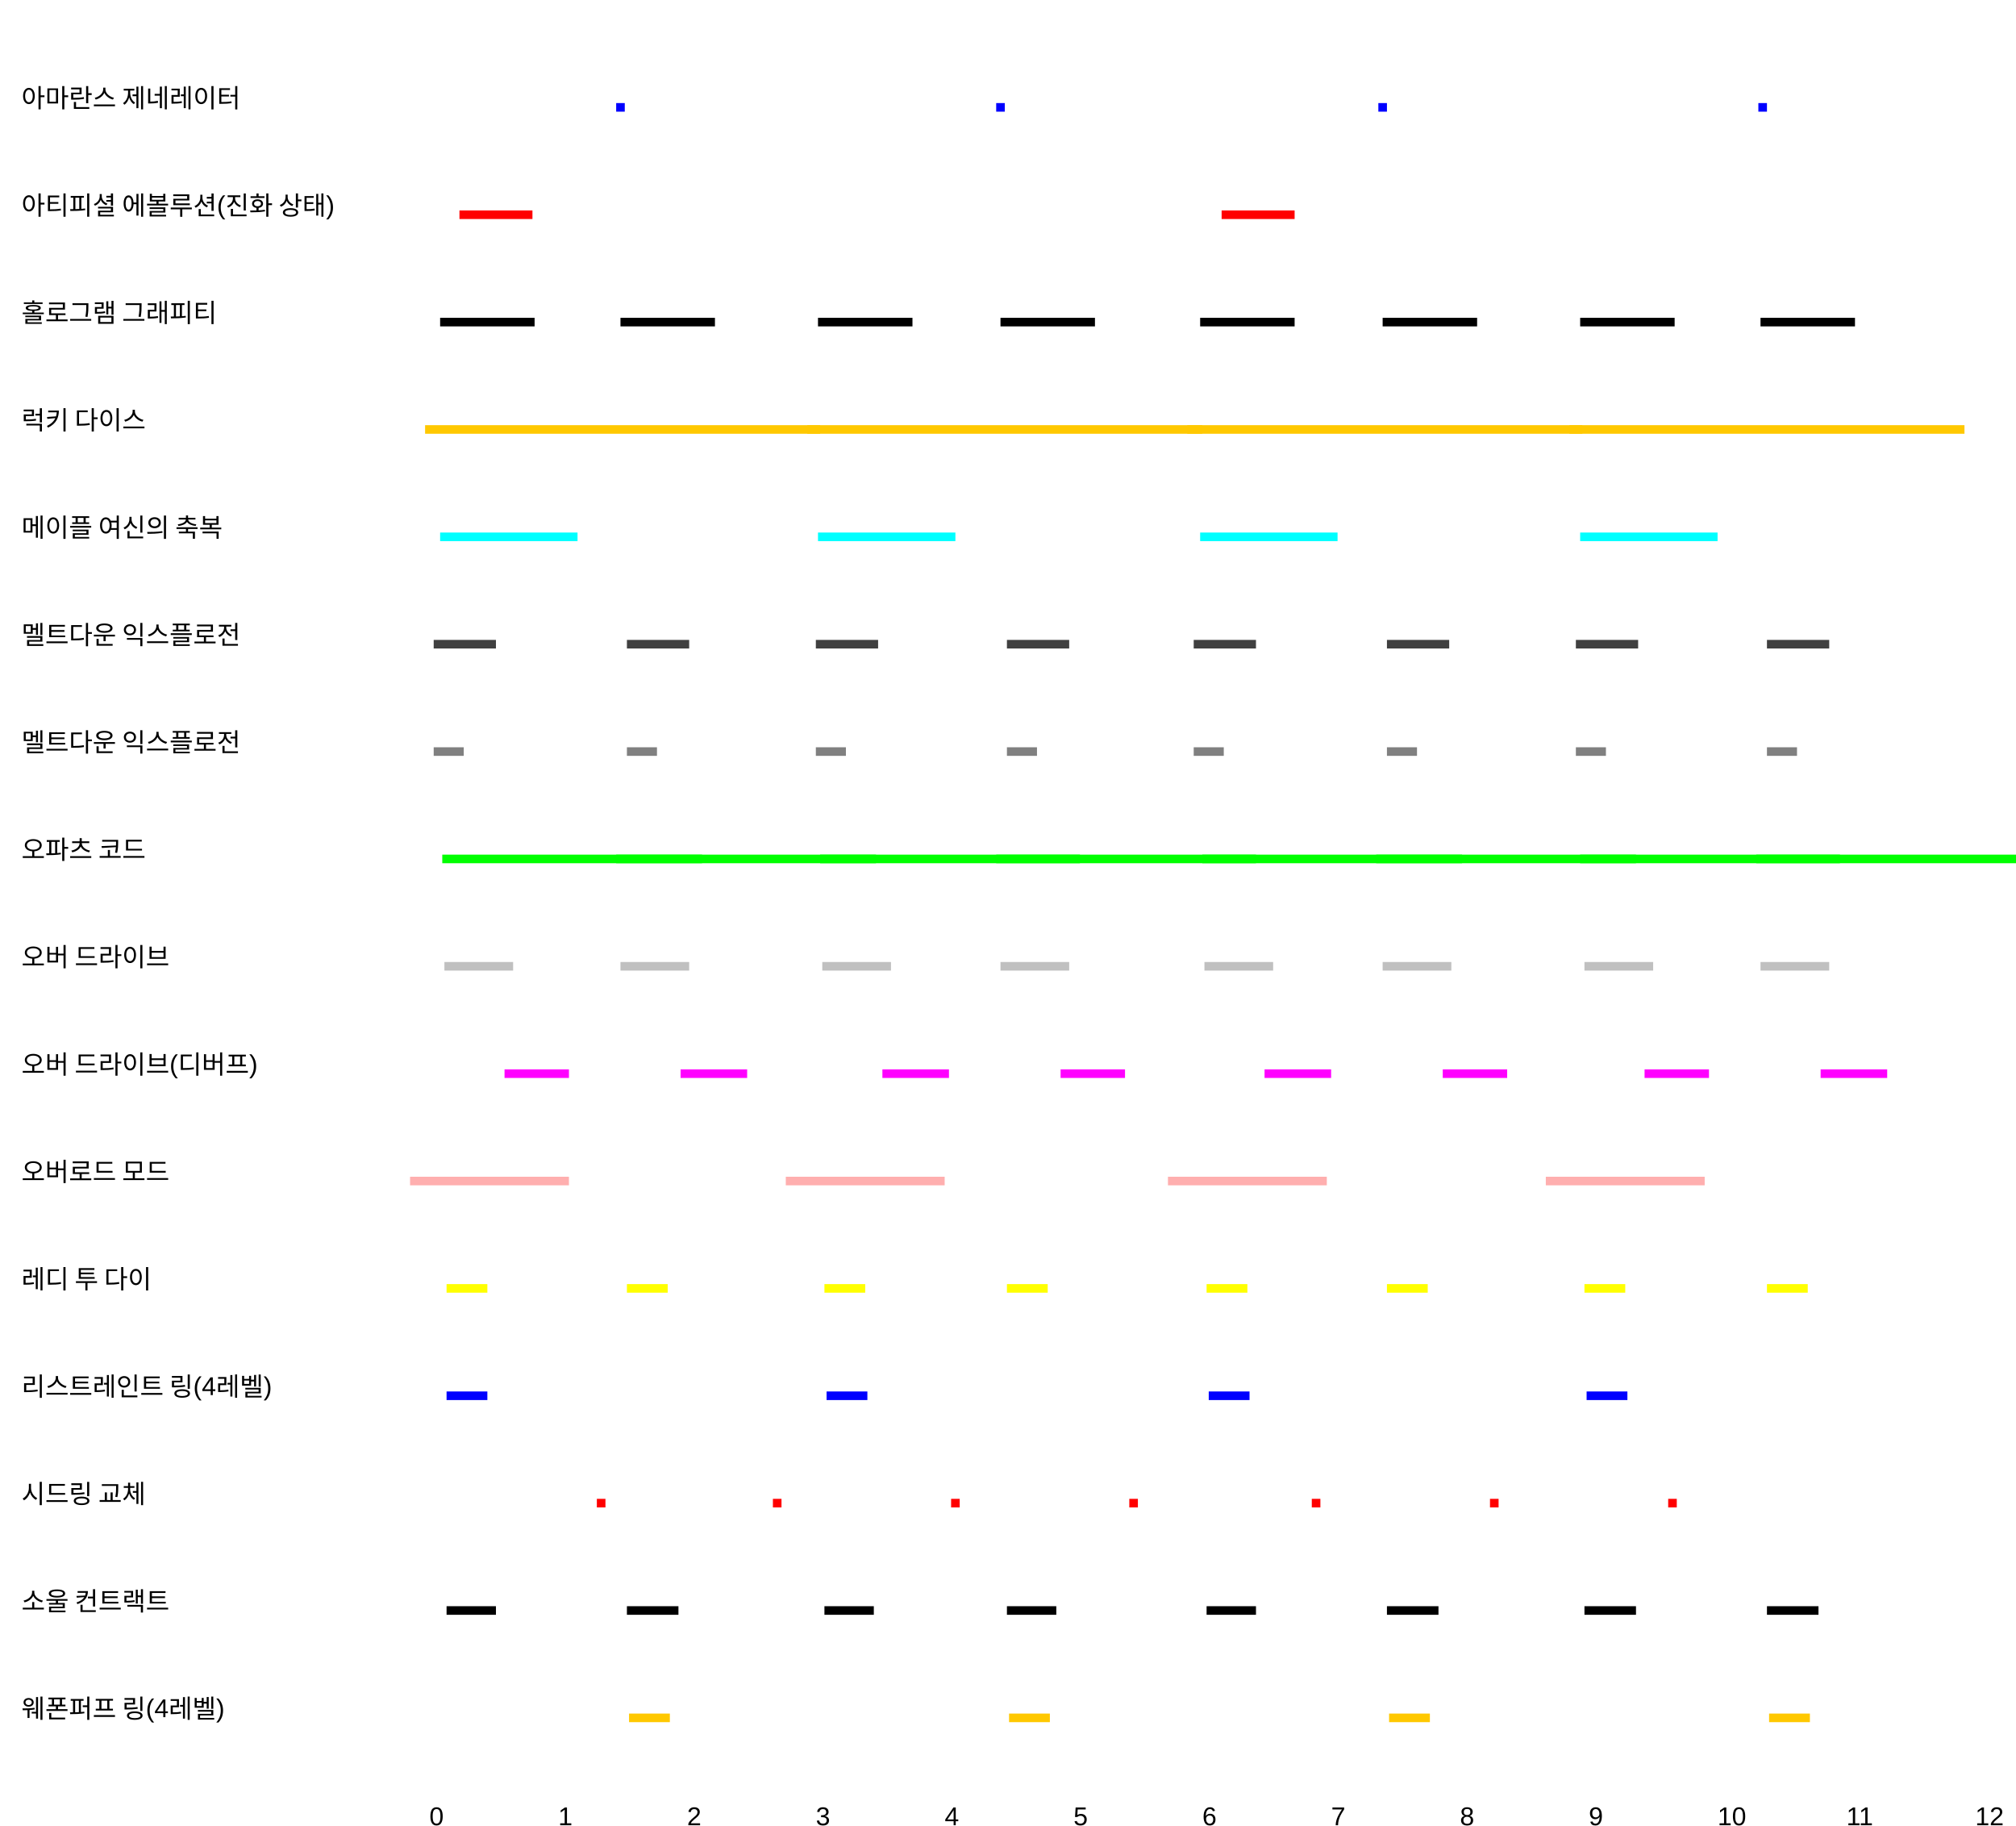
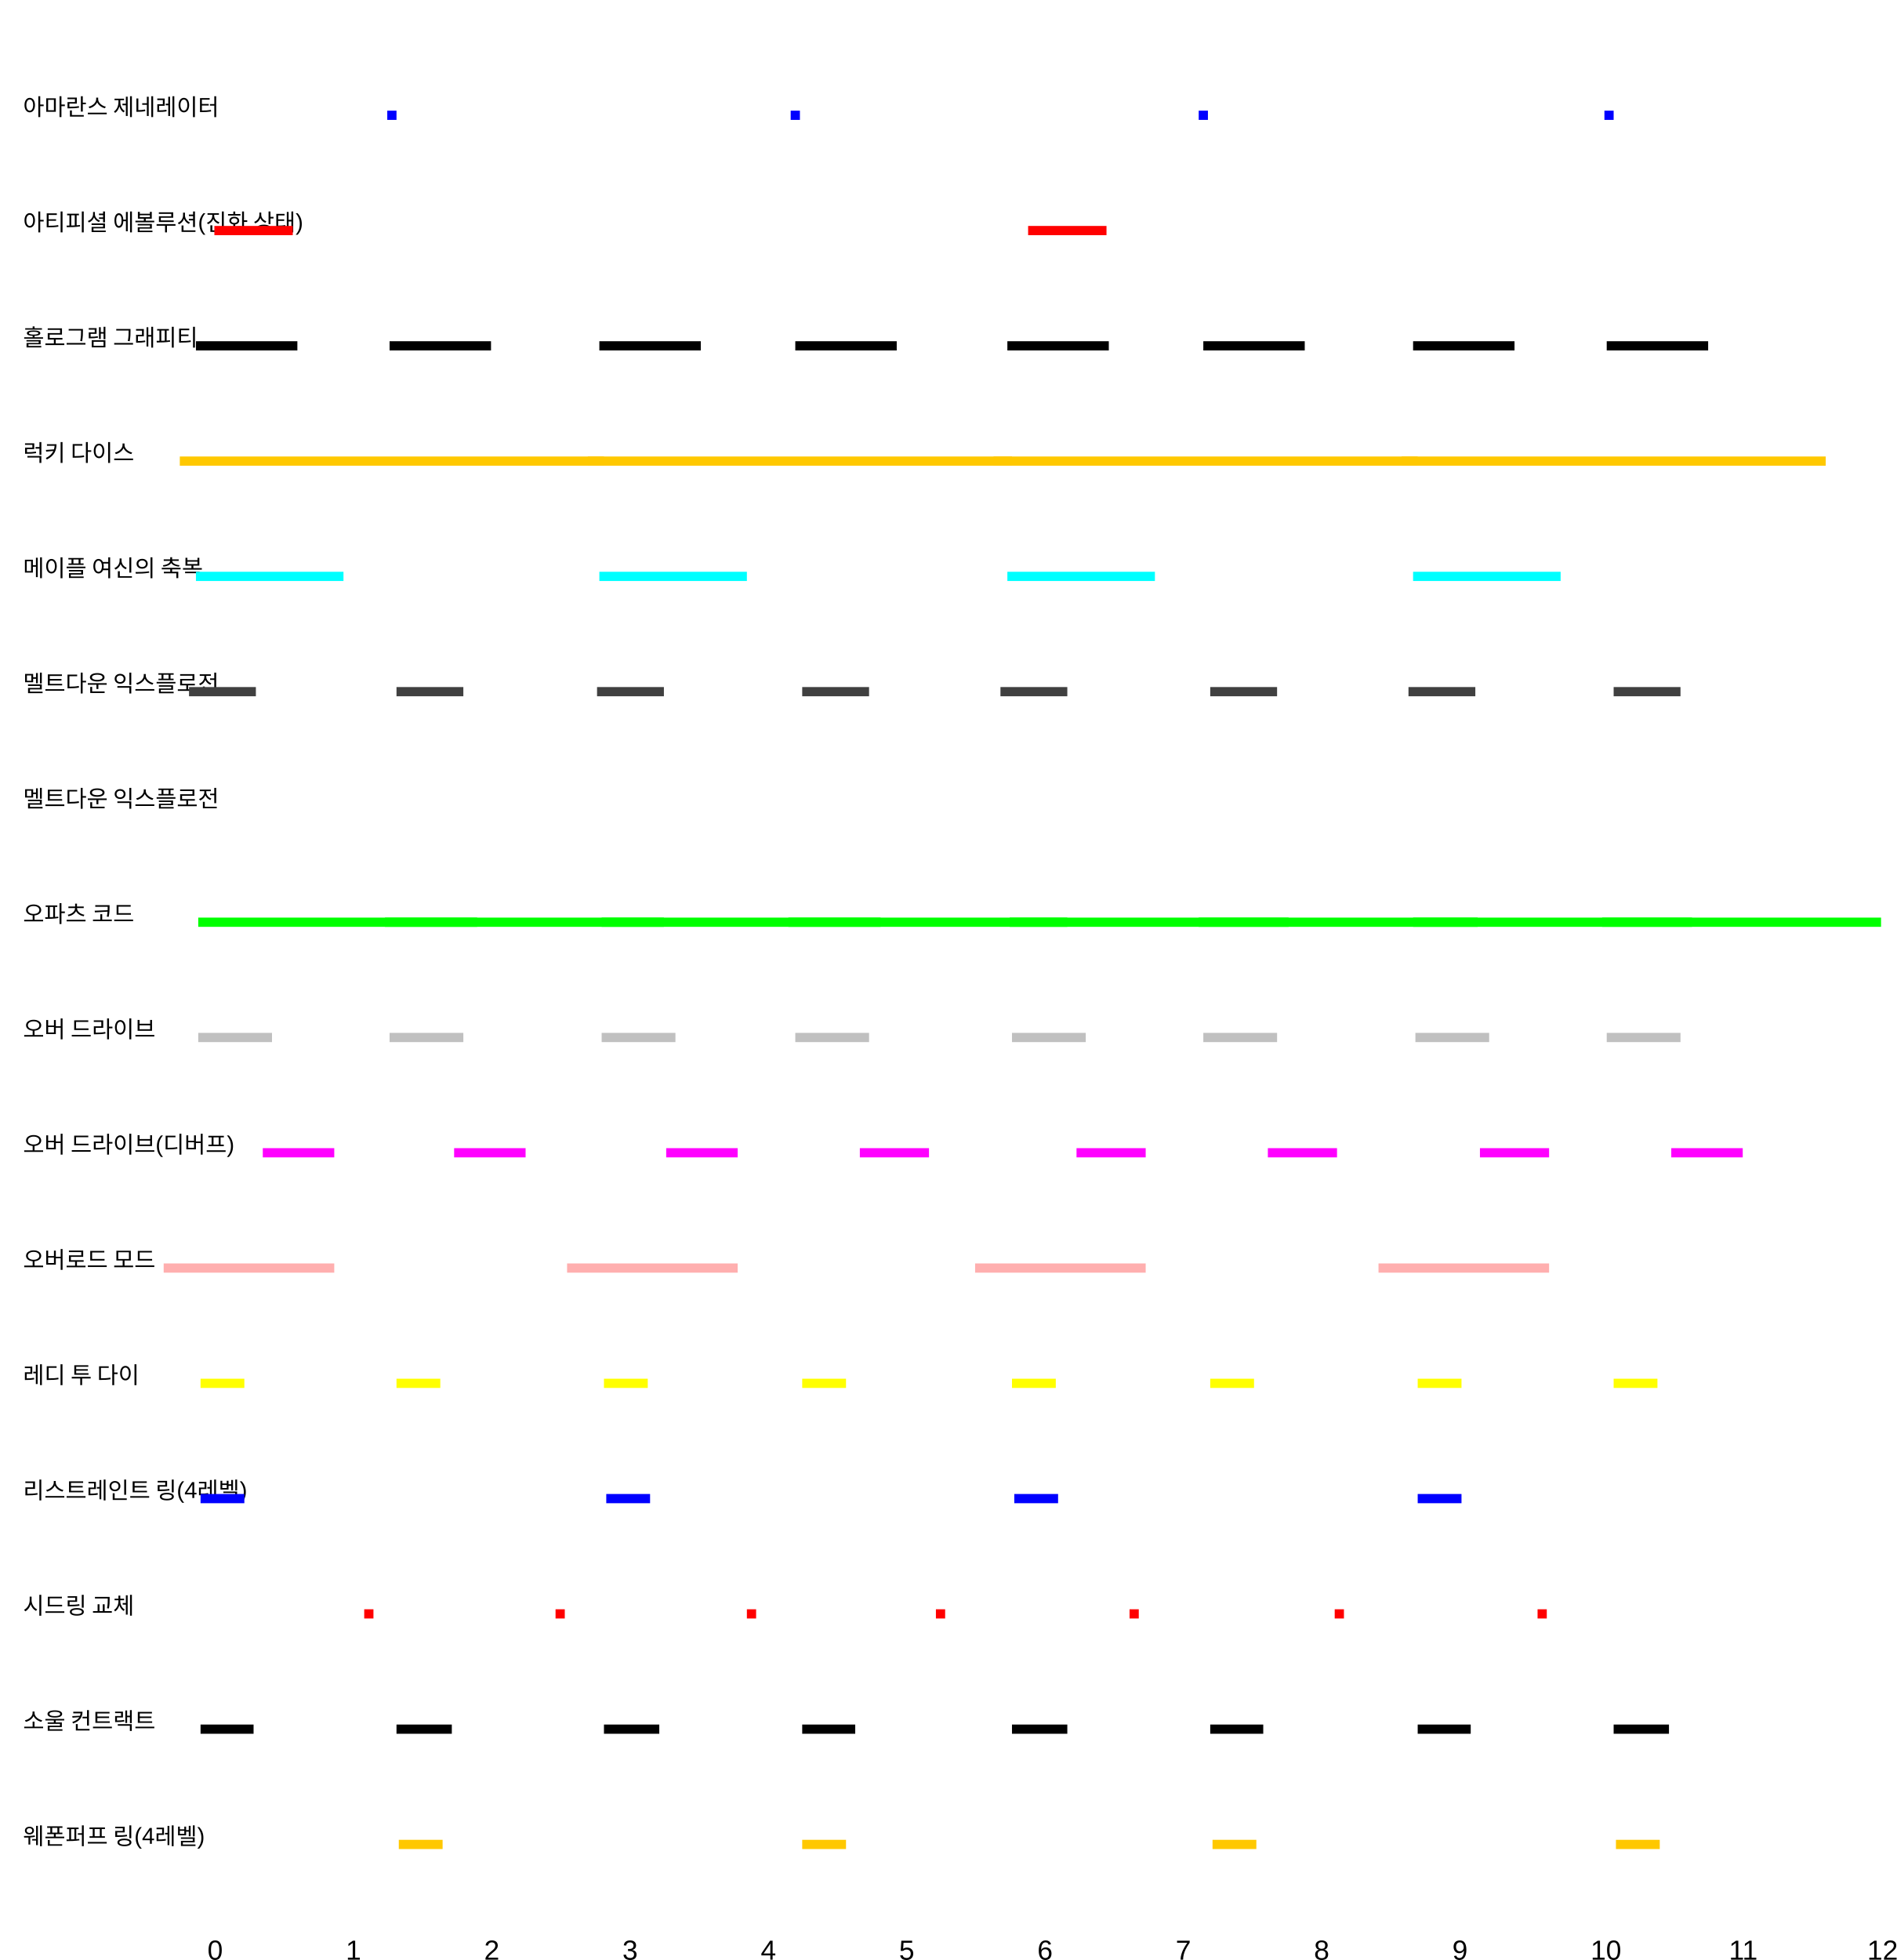
<svg xmlns="http://www.w3.org/2000/svg" style="fill-opacity:1; color-rendering:auto; color-interpolation:auto; text-rendering:auto; stroke:black; stroke-linecap:square; stroke-miterlimit:10; shape-rendering:auto; stroke-opacity:1; fill:black; stroke-dasharray:none; font-weight:normal; stroke-width:1; font-family:'Dialog'; font-style:normal; stroke-linejoin:miter; font-size:12px; stroke-dashoffset:0; image-rendering:auto;">
  <defs id="genericDefs" />
  <g>
-     <g style="font-family:'Arial';">
+     <g style="font-family:'Arial'; font-size:10px;">
      <text x="10" xml:space="preserve" y="50" style="stroke:none;">아마란스 제네레이터</text>
-       <line x1="289" x2="289" y1="50" style="fill:none; stroke:blue; stroke-width:4;" y2="50" />
-       <line x1="466" x2="466" y1="50" style="fill:none; stroke:blue; stroke-width:4;" y2="50" />
-       <line x1="644" x2="644" y1="50" style="fill:none; stroke:blue; stroke-width:4;" y2="50" />
-       <line x1="821" x2="821" y1="50" style="fill:none; stroke:blue; stroke-width:4;" y2="50" />
+       <line x1="170" x2="170" y1="50" style="fill:none; stroke:blue; stroke-width:4;" y2="50" />
+       <line x1="345" x2="345" y1="50" style="fill:none; stroke:blue; stroke-width:4;" y2="50" />
+       <line x1="522" x2="522" y1="50" style="fill:none; stroke:blue; stroke-width:4;" y2="50" />
+       <line x1="698" x2="698" y1="50" style="fill:none; stroke:blue; stroke-width:4;" y2="50" />
      <text x="10" xml:space="preserve" y="100" style="stroke-width:4; stroke:none;">아티피셜 에볼루션(진화 상태)</text>
-       <line x1="216" x2="246" y1="100" style="fill:none; stroke:red; stroke-width:4;" y2="100" />
-       <line x1="571" x2="601" y1="100" style="fill:none; stroke:red; stroke-width:4;" y2="100" />
+       <line x1="95" x2="125" y1="100" style="fill:none; stroke:red; stroke-width:4;" y2="100" />
+       <line x1="448" x2="478" y1="100" style="fill:none; stroke:red; stroke-width:4;" y2="100" />
      <text x="10" xml:space="preserve" y="150" style="stroke-width:4; stroke:none;">홀로그램 그래피티</text>
-       <line x1="207" x2="247" y1="150" style="fill:none; stroke-width:4;" y2="150" />
-       <line x1="291" x2="331" y1="150" style="fill:none; stroke-width:4;" y2="150" />
-       <line x1="383" x2="423" y1="150" style="fill:none; stroke-width:4;" y2="150" />
-       <line x1="468" x2="508" y1="150" style="fill:none; stroke-width:4;" y2="150" />
-       <line x1="561" x2="601" y1="150" style="fill:none; stroke-width:4;" y2="150" />
-       <line x1="646" x2="686" y1="150" style="fill:none; stroke-width:4;" y2="150" />
-       <line x1="738" x2="778" y1="150" style="fill:none; stroke-width:4;" y2="150" />
-       <line x1="822" x2="862" y1="150" style="fill:none; stroke-width:4;" y2="150" />
+       <line x1="87" x2="127" y1="150" style="fill:none; stroke-width:4;" y2="150" />
+       <line x1="171" x2="211" y1="150" style="fill:none; stroke-width:4;" y2="150" />
+       <line x1="262" x2="302" y1="150" style="fill:none; stroke-width:4;" y2="150" />
+       <line x1="347" x2="387" y1="150" style="fill:none; stroke-width:4;" y2="150" />
+       <line x1="439" x2="479" y1="150" style="fill:none; stroke-width:4;" y2="150" />
+       <line x1="524" x2="564" y1="150" style="fill:none; stroke-width:4;" y2="150" />
+       <line x1="615" x2="655" y1="150" style="fill:none; stroke-width:4;" y2="150" />
+       <line x1="699" x2="739" y1="150" style="fill:none; stroke-width:4;" y2="150" />
      <text x="10" xml:space="preserve" y="200" style="stroke-width:4; stroke:none;">럭키 다이스</text>
-       <line x1="200" x2="380" y1="200" style="fill:none; stroke:rgb(255,200,0); stroke-width:4;" y2="200" />
-       <line x1="378" x2="558" y1="200" style="fill:none; stroke:rgb(255,200,0); stroke-width:4;" y2="200" />
-       <line x1="555" x2="735" y1="200" style="fill:none; stroke:rgb(255,200,0); stroke-width:4;" y2="200" />
-       <line x1="733" x2="913" y1="200" style="fill:none; stroke:rgb(255,200,0); stroke-width:4;" y2="200" />
+       <line x1="80" x2="260" y1="200" style="fill:none; stroke:rgb(255,200,0); stroke-width:4;" y2="200" />
+       <line x1="257" x2="437" y1="200" style="fill:none; stroke:rgb(255,200,0); stroke-width:4;" y2="200" />
+       <line x1="433" x2="613" y1="200" style="fill:none; stroke:rgb(255,200,0); stroke-width:4;" y2="200" />
+       <line x1="610" x2="790" y1="200" style="fill:none; stroke:rgb(255,200,0); stroke-width:4;" y2="200" />
      <text x="10" xml:space="preserve" y="250" style="stroke-width:4; stroke:none;">메이플 여신의 축복</text>
-       <line x1="207" x2="267" y1="250" style="fill:none; stroke:aqua; stroke-width:4;" y2="250" />
-       <line x1="383" x2="443" y1="250" style="fill:none; stroke:aqua; stroke-width:4;" y2="250" />
-       <line x1="561" x2="621" y1="250" style="fill:none; stroke:aqua; stroke-width:4;" y2="250" />
-       <line x1="738" x2="798" y1="250" style="fill:none; stroke:aqua; stroke-width:4;" y2="250" />
+       <line x1="87" x2="147" y1="250" style="fill:none; stroke:aqua; stroke-width:4;" y2="250" />
+       <line x1="262" x2="322" y1="250" style="fill:none; stroke:aqua; stroke-width:4;" y2="250" />
+       <line x1="439" x2="499" y1="250" style="fill:none; stroke:aqua; stroke-width:4;" y2="250" />
+       <line x1="615" x2="675" y1="250" style="fill:none; stroke:aqua; stroke-width:4;" y2="250" />
      <text x="10" xml:space="preserve" y="300" style="stroke-width:4; stroke:none;">멜트다운 익스플로전</text>
-       <line x1="204" x2="229" y1="300" style="fill:none; stroke:rgb(64,64,64); stroke-width:4;" y2="300" />
-       <line x1="294" x2="319" y1="300" style="fill:none; stroke:rgb(64,64,64); stroke-width:4;" y2="300" />
-       <line x1="382" x2="407" y1="300" style="fill:none; stroke:rgb(64,64,64); stroke-width:4;" y2="300" />
-       <line x1="471" x2="496" y1="300" style="fill:none; stroke:rgb(64,64,64); stroke-width:4;" y2="300" />
-       <line x1="558" x2="583" y1="300" style="fill:none; stroke:rgb(64,64,64); stroke-width:4;" y2="300" />
-       <line x1="648" x2="673" y1="300" style="fill:none; stroke:rgb(64,64,64); stroke-width:4;" y2="300" />
-       <line x1="736" x2="761" y1="300" style="fill:none; stroke:rgb(64,64,64); stroke-width:4;" y2="300" />
-       <line x1="825" x2="850" y1="300" style="fill:none; stroke:rgb(64,64,64); stroke-width:4;" y2="300" />
+       <line x1="84" x2="109" y1="300" style="fill:none; stroke:rgb(64,64,64); stroke-width:4;" y2="300" />
+       <line x1="174" x2="199" y1="300" style="fill:none; stroke:rgb(64,64,64); stroke-width:4;" y2="300" />
+       <line x1="261" x2="286" y1="300" style="fill:none; stroke:rgb(64,64,64); stroke-width:4;" y2="300" />
+       <line x1="350" x2="375" y1="300" style="fill:none; stroke:rgb(64,64,64); stroke-width:4;" y2="300" />
+       <line x1="436" x2="461" y1="300" style="fill:none; stroke:rgb(64,64,64); stroke-width:4;" y2="300" />
+       <line x1="527" x2="552" y1="300" style="fill:none; stroke:rgb(64,64,64); stroke-width:4;" y2="300" />
+       <line x1="613" x2="638" y1="300" style="fill:none; stroke:rgb(64,64,64); stroke-width:4;" y2="300" />
+       <line x1="702" x2="727" y1="300" style="fill:none; stroke:rgb(64,64,64); stroke-width:4;" y2="300" />
      <text x="10" xml:space="preserve" y="350" style="stroke-width:4; stroke:none;">멜트다운 익스플로전</text>
-       <line x1="204" x2="214" y1="350" style="fill:none; stroke:gray; stroke-width:4;" y2="350" />
-       <line x1="294" x2="304" y1="350" style="fill:none; stroke:gray; stroke-width:4;" y2="350" />
-       <line x1="382" x2="392" y1="350" style="fill:none; stroke:gray; stroke-width:4;" y2="350" />
-       <line x1="471" x2="481" y1="350" style="fill:none; stroke:gray; stroke-width:4;" y2="350" />
-       <line x1="558" x2="568" y1="350" style="fill:none; stroke:gray; stroke-width:4;" y2="350" />
-       <line x1="648" x2="658" y1="350" style="fill:none; stroke:gray; stroke-width:4;" y2="350" />
-       <line x1="736" x2="746" y1="350" style="fill:none; stroke:gray; stroke-width:4;" y2="350" />
-       <line x1="825" x2="835" y1="350" style="fill:none; stroke:gray; stroke-width:4;" y2="350" />
      <text x="10" xml:space="preserve" y="400" style="stroke-width:4; stroke:none;">오파츠 코드</text>
-       <line x1="208" x2="325" y1="400" style="fill:none; stroke:lime; stroke-width:4;" y2="400" />
-       <line x1="289" x2="406" y1="400" style="fill:none; stroke:lime; stroke-width:4;" y2="400" />
-       <line x1="384" x2="501" y1="400" style="fill:none; stroke:lime; stroke-width:4;" y2="400" />
-       <line x1="466" x2="583" y1="400" style="fill:none; stroke:lime; stroke-width:4;" y2="400" />
-       <line x1="562" x2="679" y1="400" style="fill:none; stroke:lime; stroke-width:4;" y2="400" />
-       <line x1="643" x2="760" y1="400" style="fill:none; stroke:lime; stroke-width:4;" y2="400" />
-       <line x1="738" x2="855" y1="400" style="fill:none; stroke:lime; stroke-width:4;" y2="400" />
-       <line x1="820" x2="937" y1="400" style="fill:none; stroke:lime; stroke-width:4;" y2="400" />
+       <line x1="88" x2="205" y1="400" style="fill:none; stroke:lime; stroke-width:4;" y2="400" />
+       <line x1="169" x2="286" y1="400" style="fill:none; stroke:lime; stroke-width:4;" y2="400" />
+       <line x1="263" x2="380" y1="400" style="fill:none; stroke:lime; stroke-width:4;" y2="400" />
+       <line x1="344" x2="461" y1="400" style="fill:none; stroke:lime; stroke-width:4;" y2="400" />
+       <line x1="440" x2="557" y1="400" style="fill:none; stroke:lime; stroke-width:4;" y2="400" />
+       <line x1="522" x2="639" y1="400" style="fill:none; stroke:lime; stroke-width:4;" y2="400" />
+       <line x1="615" x2="732" y1="400" style="fill:none; stroke:lime; stroke-width:4;" y2="400" />
+       <line x1="697" x2="814" y1="400" style="fill:none; stroke:lime; stroke-width:4;" y2="400" />
      <text x="10" xml:space="preserve" y="450" style="stroke-width:4; stroke:none;">오버 드라이브</text>
-       <line x1="209" x2="237" y1="450" style="fill:none; stroke:silver; stroke-width:4;" y2="450" />
-       <line x1="291" x2="319" y1="450" style="fill:none; stroke:silver; stroke-width:4;" y2="450" />
-       <line x1="385" x2="413" y1="450" style="fill:none; stroke:silver; stroke-width:4;" y2="450" />
-       <line x1="468" x2="496" y1="450" style="fill:none; stroke:silver; stroke-width:4;" y2="450" />
-       <line x1="563" x2="591" y1="450" style="fill:none; stroke:silver; stroke-width:4;" y2="450" />
-       <line x1="646" x2="674" y1="450" style="fill:none; stroke:silver; stroke-width:4;" y2="450" />
-       <line x1="740" x2="768" y1="450" style="fill:none; stroke:silver; stroke-width:4;" y2="450" />
-       <line x1="822" x2="850" y1="450" style="fill:none; stroke:silver; stroke-width:4;" y2="450" />
+       <line x1="88" x2="116" y1="450" style="fill:none; stroke:silver; stroke-width:4;" y2="450" />
+       <line x1="171" x2="199" y1="450" style="fill:none; stroke:silver; stroke-width:4;" y2="450" />
+       <line x1="263" x2="291" y1="450" style="fill:none; stroke:silver; stroke-width:4;" y2="450" />
+       <line x1="347" x2="375" y1="450" style="fill:none; stroke:silver; stroke-width:4;" y2="450" />
+       <line x1="441" x2="469" y1="450" style="fill:none; stroke:silver; stroke-width:4;" y2="450" />
+       <line x1="524" x2="552" y1="450" style="fill:none; stroke:silver; stroke-width:4;" y2="450" />
+       <line x1="616" x2="644" y1="450" style="fill:none; stroke:silver; stroke-width:4;" y2="450" />
+       <line x1="699" x2="727" y1="450" style="fill:none; stroke:silver; stroke-width:4;" y2="450" />
      <text x="10" xml:space="preserve" y="500" style="stroke-width:4; stroke:none;">오버 드라이브(디버프)</text>
-       <line x1="237" x2="263" y1="500" style="fill:none; stroke:fuchsia; stroke-width:4;" y2="500" />
-       <line x1="319" x2="346" y1="500" style="fill:none; stroke:fuchsia; stroke-width:4;" y2="500" />
-       <line x1="413" x2="440" y1="500" style="fill:none; stroke:fuchsia; stroke-width:4;" y2="500" />
-       <line x1="496" x2="522" y1="500" style="fill:none; stroke:fuchsia; stroke-width:4;" y2="500" />
-       <line x1="591" x2="618" y1="500" style="fill:none; stroke:fuchsia; stroke-width:4;" y2="500" />
-       <line x1="674" x2="700" y1="500" style="fill:none; stroke:fuchsia; stroke-width:4;" y2="500" />
-       <line x1="768" x2="794" y1="500" style="fill:none; stroke:fuchsia; stroke-width:4;" y2="500" />
-       <line x1="850" x2="877" y1="500" style="fill:none; stroke:fuchsia; stroke-width:4;" y2="500" />
+       <line x1="116" x2="143" y1="500" style="fill:none; stroke:fuchsia; stroke-width:4;" y2="500" />
+       <line x1="199" x2="226" y1="500" style="fill:none; stroke:fuchsia; stroke-width:4;" y2="500" />
+       <line x1="291" x2="318" y1="500" style="fill:none; stroke:fuchsia; stroke-width:4;" y2="500" />
+       <line x1="375" x2="401" y1="500" style="fill:none; stroke:fuchsia; stroke-width:4;" y2="500" />
+       <line x1="469" x2="495" y1="500" style="fill:none; stroke:fuchsia; stroke-width:4;" y2="500" />
+       <line x1="552" x2="578" y1="500" style="fill:none; stroke:fuchsia; stroke-width:4;" y2="500" />
+       <line x1="644" x2="670" y1="500" style="fill:none; stroke:fuchsia; stroke-width:4;" y2="500" />
+       <line x1="727" x2="754" y1="500" style="fill:none; stroke:fuchsia; stroke-width:4;" y2="500" />
      <text x="10" xml:space="preserve" y="550" style="stroke-width:4; stroke:none;">오버로드 모드</text>
-       <line x1="193" x2="263" y1="550" style="fill:none; stroke:rgb(255,175,175); stroke-width:4;" y2="550" />
-       <line x1="368" x2="438" y1="550" style="fill:none; stroke:rgb(255,175,175); stroke-width:4;" y2="550" />
-       <line x1="546" x2="616" y1="550" style="fill:none; stroke:rgb(255,175,175); stroke-width:4;" y2="550" />
-       <line x1="722" x2="792" y1="550" style="fill:none; stroke:rgb(255,175,175); stroke-width:4;" y2="550" />
+       <line x1="73" x2="143" y1="550" style="fill:none; stroke:rgb(255,175,175); stroke-width:4;" y2="550" />
+       <line x1="248" x2="318" y1="550" style="fill:none; stroke:rgb(255,175,175); stroke-width:4;" y2="550" />
+       <line x1="425" x2="495" y1="550" style="fill:none; stroke:rgb(255,175,175); stroke-width:4;" y2="550" />
+       <line x1="600" x2="670" y1="550" style="fill:none; stroke:rgb(255,175,175); stroke-width:4;" y2="550" />
      <text x="10" xml:space="preserve" y="600" style="stroke-width:4; stroke:none;">레디 투 다이</text>
-       <line x1="210" x2="225" y1="600" style="fill:none; stroke:yellow; stroke-width:4;" y2="600" />
-       <line x1="294" x2="309" y1="600" style="fill:none; stroke:yellow; stroke-width:4;" y2="600" />
-       <line x1="386" x2="401" y1="600" style="fill:none; stroke:yellow; stroke-width:4;" y2="600" />
-       <line x1="471" x2="486" y1="600" style="fill:none; stroke:yellow; stroke-width:4;" y2="600" />
-       <line x1="564" x2="579" y1="600" style="fill:none; stroke:yellow; stroke-width:4;" y2="600" />
-       <line x1="648" x2="663" y1="600" style="fill:none; stroke:yellow; stroke-width:4;" y2="600" />
-       <line x1="740" x2="755" y1="600" style="fill:none; stroke:yellow; stroke-width:4;" y2="600" />
-       <line x1="825" x2="840" y1="600" style="fill:none; stroke:yellow; stroke-width:4;" y2="600" />
+       <line x1="89" x2="104" y1="600" style="fill:none; stroke:yellow; stroke-width:4;" y2="600" />
+       <line x1="174" x2="189" y1="600" style="fill:none; stroke:yellow; stroke-width:4;" y2="600" />
+       <line x1="264" x2="279" y1="600" style="fill:none; stroke:yellow; stroke-width:4;" y2="600" />
+       <line x1="350" x2="365" y1="600" style="fill:none; stroke:yellow; stroke-width:4;" y2="600" />
+       <line x1="441" x2="456" y1="600" style="fill:none; stroke:yellow; stroke-width:4;" y2="600" />
+       <line x1="527" x2="542" y1="600" style="fill:none; stroke:yellow; stroke-width:4;" y2="600" />
+       <line x1="617" x2="632" y1="600" style="fill:none; stroke:yellow; stroke-width:4;" y2="600" />
+       <line x1="702" x2="717" y1="600" style="fill:none; stroke:yellow; stroke-width:4;" y2="600" />
      <text x="10" xml:space="preserve" y="650" style="stroke-width:4; stroke:none;">리스트레인트 링(4레벨)</text>
-       <line x1="210" x2="225" y1="650" style="fill:none; stroke:blue; stroke-width:4;" y2="650" />
-       <line x1="387" x2="402" y1="650" style="fill:none; stroke:blue; stroke-width:4;" y2="650" />
-       <line x1="565" x2="580" y1="650" style="fill:none; stroke:blue; stroke-width:4;" y2="650" />
-       <line x1="741" x2="756" y1="650" style="fill:none; stroke:blue; stroke-width:4;" y2="650" />
+       <line x1="89" x2="104" y1="650" style="fill:none; stroke:blue; stroke-width:4;" y2="650" />
+       <line x1="265" x2="280" y1="650" style="fill:none; stroke:blue; stroke-width:4;" y2="650" />
+       <line x1="442" x2="457" y1="650" style="fill:none; stroke:blue; stroke-width:4;" y2="650" />
+       <line x1="617" x2="632" y1="650" style="fill:none; stroke:blue; stroke-width:4;" y2="650" />
      <text x="10" xml:space="preserve" y="700" style="stroke-width:4; stroke:none;">시드링 교체</text>
-       <line x1="280" x2="280" y1="700" style="fill:none; stroke:red; stroke-width:4;" y2="700" />
-       <line x1="362" x2="362" y1="700" style="fill:none; stroke:red; stroke-width:4;" y2="700" />
-       <line x1="445" x2="445" y1="700" style="fill:none; stroke:red; stroke-width:4;" y2="700" />
-       <line x1="528" x2="528" y1="700" style="fill:none; stroke:red; stroke-width:4;" y2="700" />
-       <line x1="613" x2="613" y1="700" style="fill:none; stroke:red; stroke-width:4;" y2="700" />
-       <line x1="696" x2="696" y1="700" style="fill:none; stroke:red; stroke-width:4;" y2="700" />
-       <line x1="779" x2="779" y1="700" style="fill:none; stroke:red; stroke-width:4;" y2="700" />
+       <line x1="160" x2="160" y1="700" style="fill:none; stroke:red; stroke-width:4;" y2="700" />
+       <line x1="243" x2="243" y1="700" style="fill:none; stroke:red; stroke-width:4;" y2="700" />
+       <line x1="326" x2="326" y1="700" style="fill:none; stroke:red; stroke-width:4;" y2="700" />
+       <line x1="408" x2="408" y1="700" style="fill:none; stroke:red; stroke-width:4;" y2="700" />
+       <line x1="492" x2="492" y1="700" style="fill:none; stroke:red; stroke-width:4;" y2="700" />
+       <line x1="581" x2="581" y1="700" style="fill:none; stroke:red; stroke-width:4;" y2="700" />
+       <line x1="669" x2="669" y1="700" style="fill:none; stroke:red; stroke-width:4;" y2="700" />
      <text x="10" xml:space="preserve" y="750" style="stroke-width:4; stroke:none;">소울 컨트랙트</text>
-       <line x1="210" x2="229" y1="750" style="fill:none; stroke-width:4;" y2="750" />
-       <line x1="294" x2="314" y1="750" style="fill:none; stroke-width:4;" y2="750" />
-       <line x1="386" x2="405" y1="750" style="fill:none; stroke-width:4;" y2="750" />
-       <line x1="471" x2="490" y1="750" style="fill:none; stroke-width:4;" y2="750" />
-       <line x1="564" x2="583" y1="750" style="fill:none; stroke-width:4;" y2="750" />
-       <line x1="648" x2="668" y1="750" style="fill:none; stroke-width:4;" y2="750" />
-       <line x1="740" x2="760" y1="750" style="fill:none; stroke-width:4;" y2="750" />
-       <line x1="825" x2="845" y1="750" style="fill:none; stroke-width:4;" y2="750" />
+       <line x1="89" x2="108" y1="750" style="fill:none; stroke-width:4;" y2="750" />
+       <line x1="174" x2="194" y1="750" style="fill:none; stroke-width:4;" y2="750" />
+       <line x1="264" x2="284" y1="750" style="fill:none; stroke-width:4;" y2="750" />
+       <line x1="350" x2="369" y1="750" style="fill:none; stroke-width:4;" y2="750" />
+       <line x1="441" x2="461" y1="750" style="fill:none; stroke-width:4;" y2="750" />
+       <line x1="527" x2="546" y1="750" style="fill:none; stroke-width:4;" y2="750" />
+       <line x1="617" x2="636" y1="750" style="fill:none; stroke-width:4;" y2="750" />
+       <line x1="702" x2="722" y1="750" style="fill:none; stroke-width:4;" y2="750" />
      <text x="10" xml:space="preserve" y="800" style="stroke-width:4; stroke:none;">웨폰퍼프 링(4레벨)</text>
-       <line x1="295" x2="310" y1="800" style="fill:none; stroke:rgb(255,200,0); stroke-width:4;" y2="800" />
-       <line x1="472" x2="487" y1="800" style="fill:none; stroke:rgb(255,200,0); stroke-width:4;" y2="800" />
-       <line x1="649" x2="664" y1="800" style="fill:none; stroke:rgb(255,200,0); stroke-width:4;" y2="800" />
-       <line x1="826" x2="841" y1="800" style="fill:none; stroke:rgb(255,200,0); stroke-width:4;" y2="800" />
-       <text x="200" xml:space="preserve" y="850" style="stroke-width:4; stroke:none;">0</text>
-       <text x="260" xml:space="preserve" y="850" style="stroke-width:4; stroke:none;">1</text>
-       <text x="320" xml:space="preserve" y="850" style="stroke-width:4; stroke:none;">2</text>
-       <text x="380" xml:space="preserve" y="850" style="stroke-width:4; stroke:none;">3</text>
-       <text x="440" xml:space="preserve" y="850" style="stroke-width:4; stroke:none;">4</text>
-       <text x="500" xml:space="preserve" y="850" style="stroke-width:4; stroke:none;">5</text>
-       <text x="560" xml:space="preserve" y="850" style="stroke-width:4; stroke:none;">6</text>
-       <text x="620" xml:space="preserve" y="850" style="stroke-width:4; stroke:none;">7</text>
-       <text x="680" xml:space="preserve" y="850" style="stroke-width:4; stroke:none;">8</text>
-       <text x="740" xml:space="preserve" y="850" style="stroke-width:4; stroke:none;">9</text>
-       <text x="800" xml:space="preserve" y="850" style="stroke-width:4; stroke:none;">10</text>
-       <text x="860" xml:space="preserve" y="850" style="stroke-width:4; stroke:none;">11</text>
-       <text x="920" xml:space="preserve" y="850" style="stroke-width:4; stroke:none;">12</text>
+       <line x1="175" x2="190" y1="800" style="fill:none; stroke:rgb(255,200,0); stroke-width:4;" y2="800" />
+       <line x1="350" x2="365" y1="800" style="fill:none; stroke:rgb(255,200,0); stroke-width:4;" y2="800" />
+       <line x1="528" x2="543" y1="800" style="fill:none; stroke:rgb(255,200,0); stroke-width:4;" y2="800" />
+       <line x1="703" x2="718" y1="800" style="fill:none; stroke:rgb(255,200,0); stroke-width:4;" y2="800" />
+       <text x="90" y="850" style="stroke-width:4; font-size:12px; stroke:none;" xml:space="preserve">0</text>
+       <text x="150" y="850" style="stroke-width:4; font-size:12px; stroke:none;" xml:space="preserve">1</text>
+       <text x="210" y="850" style="stroke-width:4; font-size:12px; stroke:none;" xml:space="preserve">2</text>
+       <text x="270" y="850" style="stroke-width:4; font-size:12px; stroke:none;" xml:space="preserve">3</text>
+       <text x="330" y="850" style="stroke-width:4; font-size:12px; stroke:none;" xml:space="preserve">4</text>
+       <text x="390" y="850" style="stroke-width:4; font-size:12px; stroke:none;" xml:space="preserve">5</text>
+       <text x="450" y="850" style="stroke-width:4; font-size:12px; stroke:none;" xml:space="preserve">6</text>
+       <text x="510" y="850" style="stroke-width:4; font-size:12px; stroke:none;" xml:space="preserve">7</text>
+       <text x="570" y="850" style="stroke-width:4; font-size:12px; stroke:none;" xml:space="preserve">8</text>
+       <text x="630" y="850" style="stroke-width:4; font-size:12px; stroke:none;" xml:space="preserve">9</text>
+       <text x="690" y="850" style="stroke-width:4; font-size:12px; stroke:none;" xml:space="preserve">10</text>
+       <text x="750" y="850" style="stroke-width:4; font-size:12px; stroke:none;" xml:space="preserve">11</text>
+       <text x="810" y="850" style="stroke-width:4; font-size:12px; stroke:none;" xml:space="preserve">12</text>
    </g>
  </g>
</svg>
